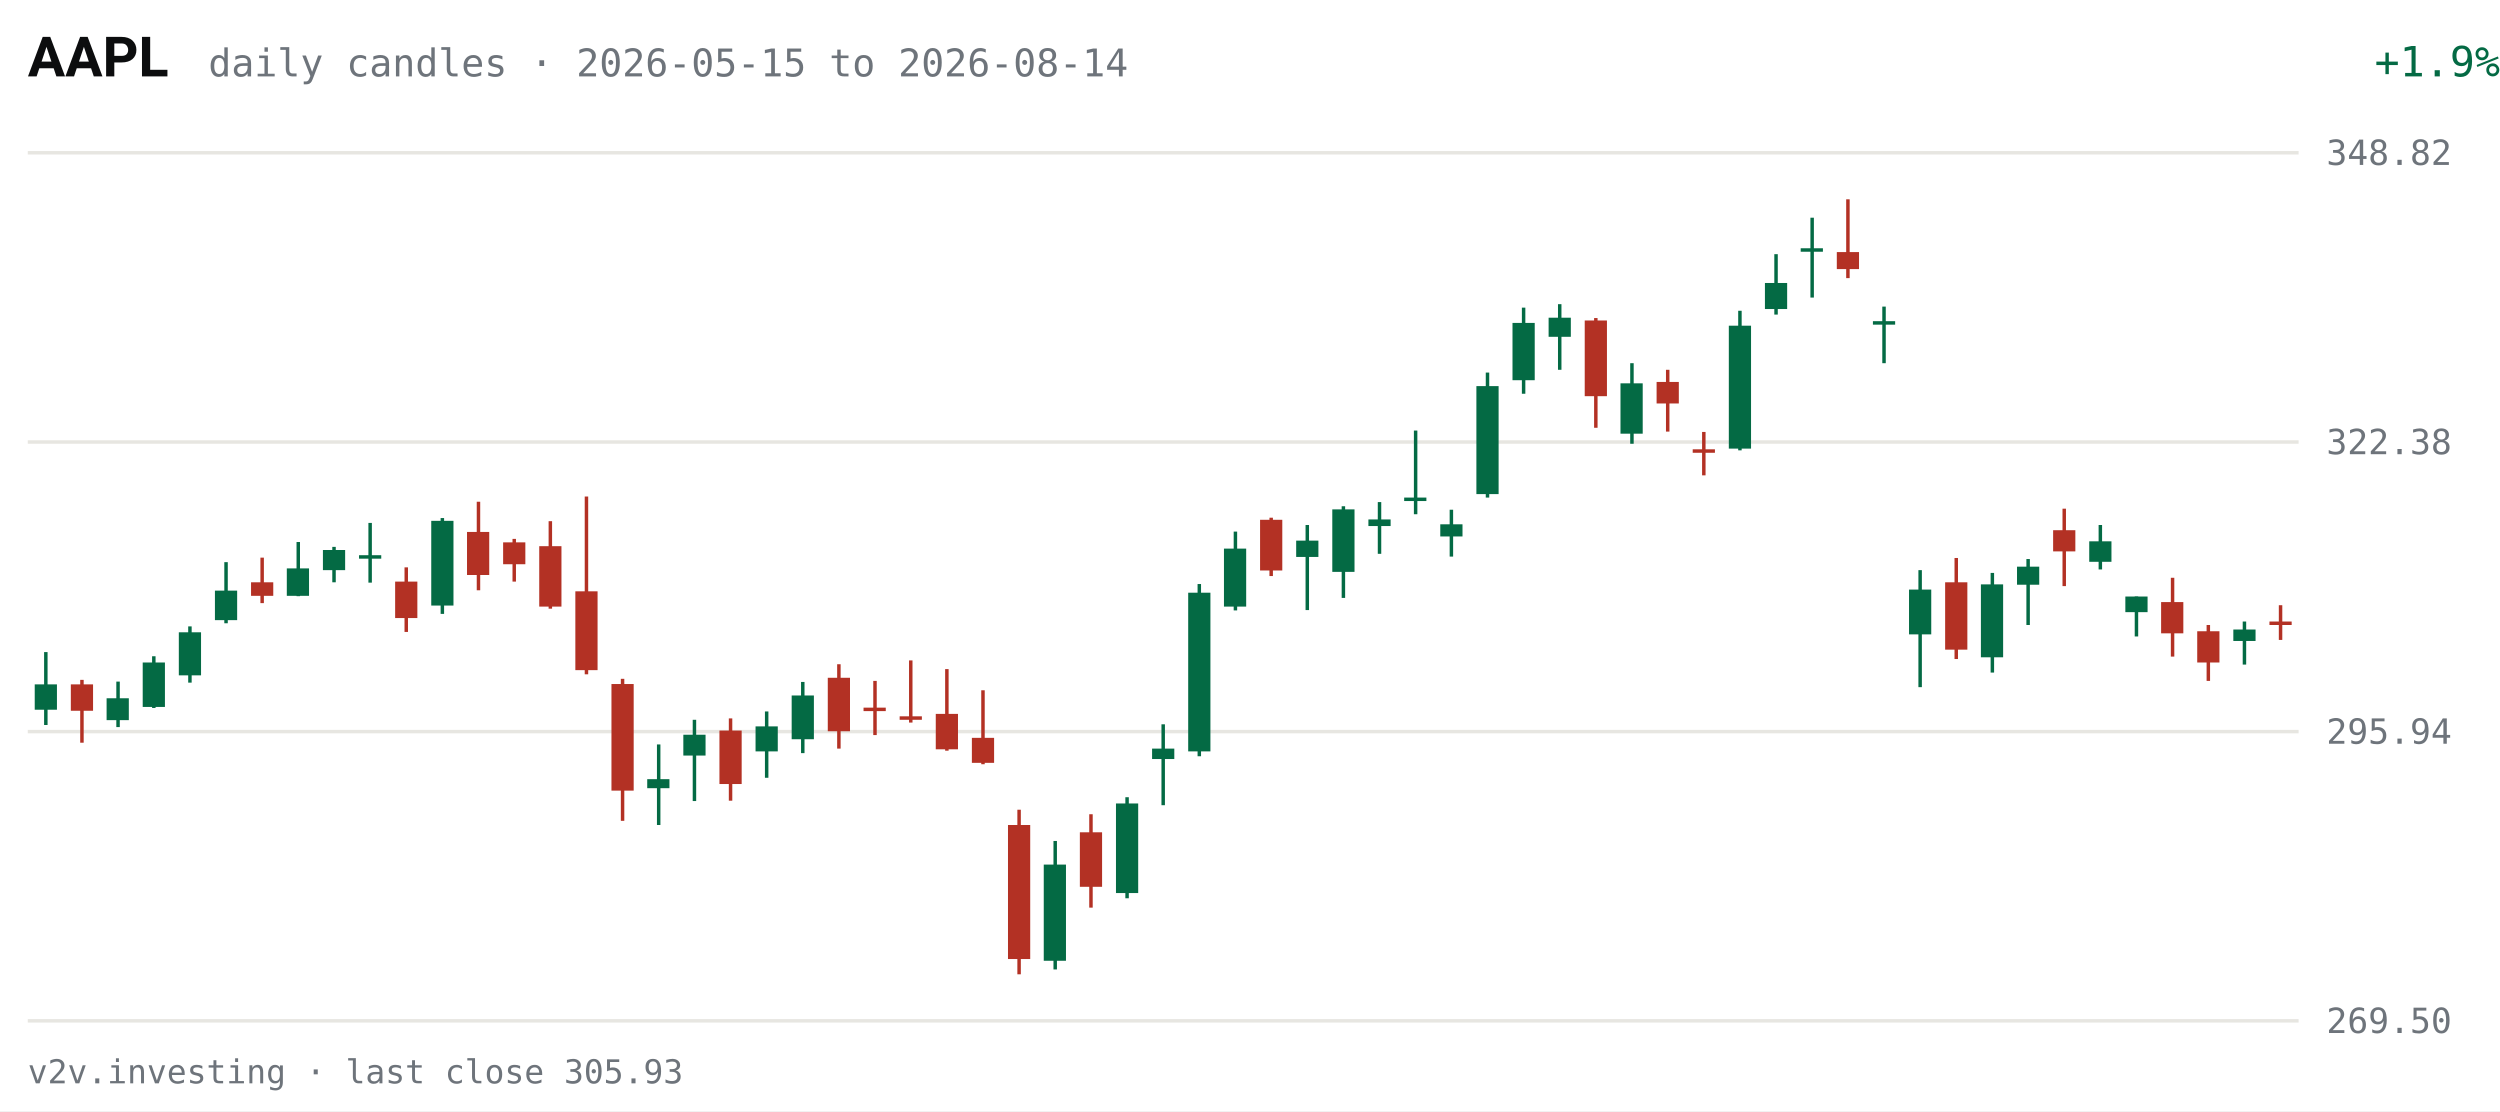
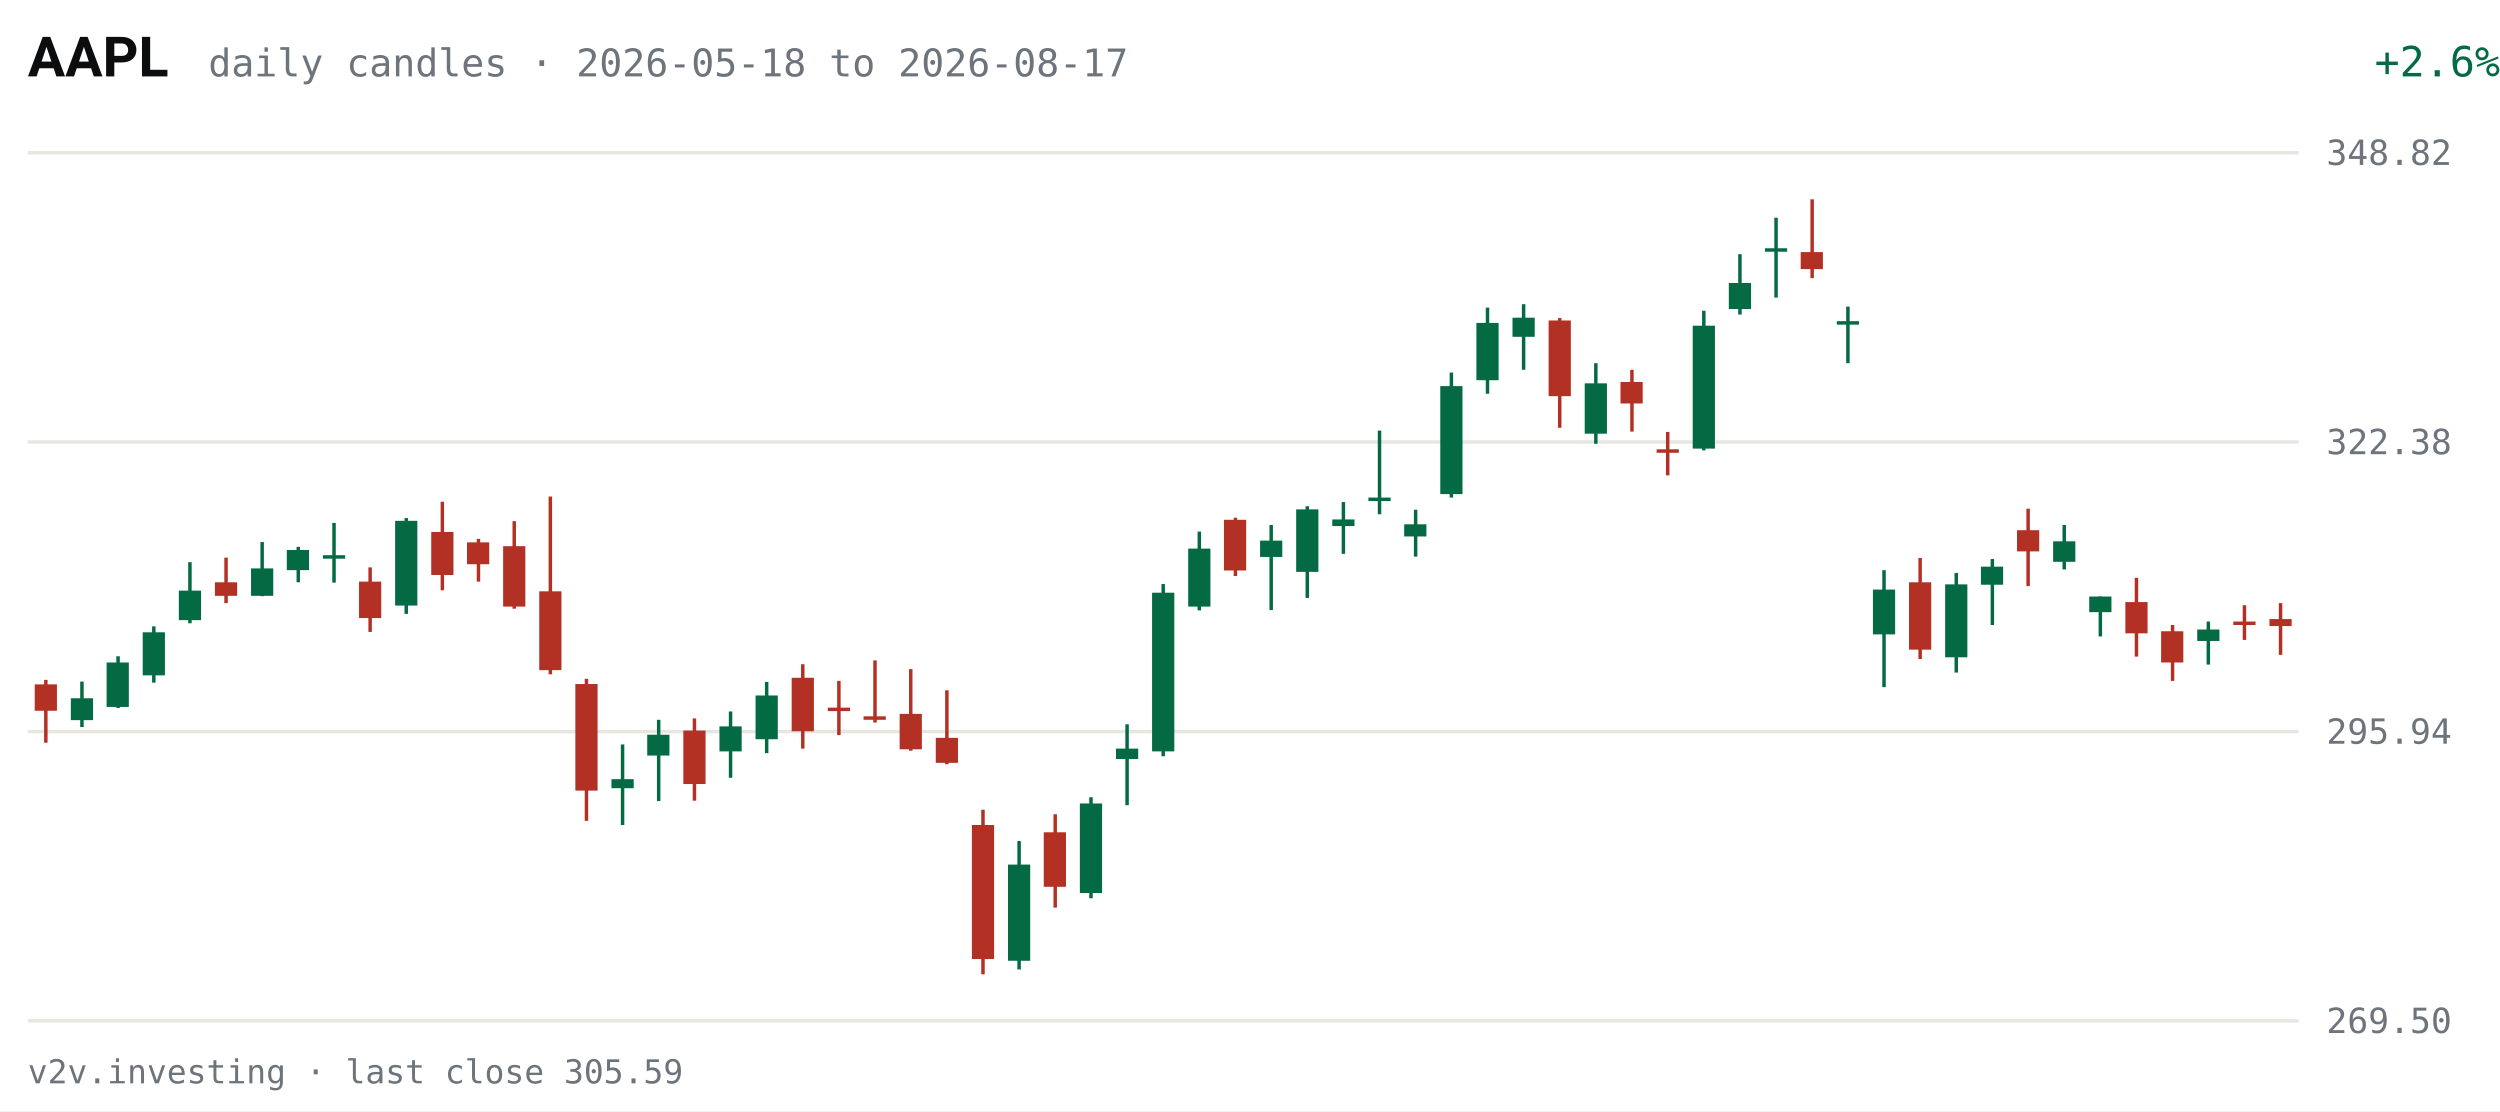
<svg xmlns="http://www.w3.org/2000/svg" viewBox="0 0 720 320" width="720" height="320" role="img" aria-label="AAPL daily candles, last 63 sessions">
  <rect width="720" height="320" fill="#FFFFFF" />
  <text x="8" y="22" fill="#0C0D0E" font-size="16" font-weight="600" font-family="system-ui,-apple-system,Segoe UI,Roboto,sans-serif">AAPL</text>
-   <text x="60" y="22" fill="#6E747B" font-size="11" font-family="ui-monospace,SFMono-Regular,Menlo,Consolas,monospace">daily candles · 2026-05-15 to 2026-08-14</text>
-   <text x="670" y="22" fill="#046A44" font-size="12" text-anchor="end" font-family="ui-monospace,SFMono-Regular,Menlo,Consolas,monospace" transform="translate(50,0)">+1.9%</text>
+   <text x="60" y="22" fill="#6E747B" font-size="11" font-family="ui-monospace,SFMono-Regular,Menlo,Consolas,monospace">daily candles · 2026-05-18 to 2026-08-17</text>
+   <text x="670" y="22" fill="#046A44" font-size="12" text-anchor="end" font-family="ui-monospace,SFMono-Regular,Menlo,Consolas,monospace" transform="translate(50,0)">+2.6%</text>
  <g font-family="ui-monospace,SFMono-Regular,Menlo,Consolas,monospace">
    <line x1="8" y1="294.0" x2="662" y2="294.0" stroke="#E7E6E1" stroke-width="1" />
    <text x="670" y="297.5" fill="#6E747B" font-size="10">269.50</text>
    <line x1="8" y1="210.7" x2="662" y2="210.7" stroke="#E7E6E1" stroke-width="1" />
    <text x="670" y="214.2" fill="#6E747B" font-size="10">295.94</text>
    <line x1="8" y1="127.3" x2="662" y2="127.3" stroke="#E7E6E1" stroke-width="1" />
    <text x="670" y="130.8" fill="#6E747B" font-size="10">322.38</text>
    <line x1="8" y1="44.0" x2="662" y2="44.0" stroke="#E7E6E1" stroke-width="1" />
    <text x="670" y="47.5" fill="#6E747B" font-size="10">348.82</text>
-     <line x1="13.2" y1="187.8" x2="13.2" y2="208.8" stroke="#046A44" stroke-width="1" />
-     <rect x="10.0" y="197.1" width="6.4" height="7.3" fill="#046A44" />
-     <line x1="23.6" y1="195.8" x2="23.6" y2="213.9" stroke="#B33124" stroke-width="1" />
-     <rect x="20.4" y="197.1" width="6.4" height="7.6" fill="#B33124" />
-     <line x1="34.0" y1="196.3" x2="34.0" y2="209.4" stroke="#046A44" stroke-width="1" />
-     <rect x="30.7" y="201.1" width="6.4" height="6.3" fill="#046A44" />
-     <line x1="44.3" y1="189.0" x2="44.3" y2="203.9" stroke="#046A44" stroke-width="1" />
-     <rect x="41.1" y="190.8" width="6.4" height="12.8" fill="#046A44" />
-     <line x1="54.7" y1="180.4" x2="54.7" y2="196.6" stroke="#046A44" stroke-width="1" />
-     <rect x="51.5" y="182.1" width="6.4" height="12.4" fill="#046A44" />
-     <line x1="65.1" y1="161.9" x2="65.1" y2="179.5" stroke="#046A44" stroke-width="1" />
-     <rect x="61.9" y="170.1" width="6.4" height="8.5" fill="#046A44" />
-     <line x1="75.5" y1="160.6" x2="75.5" y2="173.7" stroke="#B33124" stroke-width="1" />
-     <rect x="72.3" y="167.7" width="6.4" height="3.9" fill="#B33124" />
-     <line x1="85.9" y1="156.1" x2="85.9" y2="171.7" stroke="#046A44" stroke-width="1" />
-     <rect x="82.6" y="163.7" width="6.4" height="7.9" fill="#046A44" />
-     <line x1="96.2" y1="157.5" x2="96.2" y2="167.7" stroke="#046A44" stroke-width="1" />
-     <rect x="93.0" y="158.4" width="6.4" height="5.8" fill="#046A44" />
-     <line x1="106.6" y1="150.6" x2="106.6" y2="167.8" stroke="#046A44" stroke-width="1" />
-     <rect x="103.4" y="159.9" width="6.4" height="1.0" fill="#046A44" />
-     <line x1="117.0" y1="163.4" x2="117.0" y2="182.0" stroke="#B33124" stroke-width="1" />
-     <rect x="113.8" y="167.5" width="6.4" height="10.5" fill="#B33124" />
-     <line x1="127.4" y1="149.2" x2="127.4" y2="176.8" stroke="#046A44" stroke-width="1" />
-     <rect x="124.2" y="150.0" width="6.4" height="24.4" fill="#046A44" />
-     <line x1="137.8" y1="144.5" x2="137.8" y2="170.0" stroke="#B33124" stroke-width="1" />
-     <rect x="134.5" y="153.2" width="6.4" height="12.4" fill="#B33124" />
-     <line x1="148.1" y1="155.2" x2="148.1" y2="167.5" stroke="#B33124" stroke-width="1" />
-     <rect x="144.9" y="156.2" width="6.4" height="6.3" fill="#B33124" />
-     <line x1="158.5" y1="150.1" x2="158.5" y2="175.3" stroke="#B33124" stroke-width="1" />
-     <rect x="155.3" y="157.3" width="6.4" height="17.4" fill="#B33124" />
-     <line x1="168.9" y1="143.0" x2="168.9" y2="194.2" stroke="#B33124" stroke-width="1" />
-     <rect x="165.7" y="170.3" width="6.4" height="22.7" fill="#B33124" />
-     <line x1="179.3" y1="195.5" x2="179.3" y2="236.4" stroke="#B33124" stroke-width="1" />
-     <rect x="176.1" y="197.0" width="6.4" height="30.7" fill="#B33124" />
-     <line x1="189.7" y1="214.4" x2="189.7" y2="237.6" stroke="#046A44" stroke-width="1" />
-     <rect x="186.4" y="224.4" width="6.4" height="2.6" fill="#046A44" />
-     <line x1="200.0" y1="207.3" x2="200.0" y2="230.7" stroke="#046A44" stroke-width="1" />
-     <rect x="196.8" y="211.6" width="6.4" height="6.0" fill="#046A44" />
-     <line x1="210.4" y1="206.9" x2="210.4" y2="230.6" stroke="#B33124" stroke-width="1" />
-     <rect x="207.2" y="210.4" width="6.4" height="15.4" fill="#B33124" />
-     <line x1="220.8" y1="204.9" x2="220.8" y2="224.0" stroke="#046A44" stroke-width="1" />
-     <rect x="217.6" y="209.2" width="6.4" height="7.2" fill="#046A44" />
-     <line x1="231.2" y1="196.4" x2="231.2" y2="216.9" stroke="#046A44" stroke-width="1" />
-     <rect x="228.0" y="200.3" width="6.4" height="12.6" fill="#046A44" />
-     <line x1="241.6" y1="191.3" x2="241.6" y2="215.6" stroke="#B33124" stroke-width="1" />
-     <rect x="238.4" y="195.2" width="6.4" height="15.4" fill="#B33124" />
-     <line x1="252.0" y1="196.1" x2="252.0" y2="211.7" stroke="#B33124" stroke-width="1" />
-     <rect x="248.7" y="203.8" width="6.4" height="1.0" fill="#B33124" />
-     <line x1="262.3" y1="190.2" x2="262.3" y2="208.1" stroke="#B33124" stroke-width="1" />
-     <rect x="259.1" y="206.3" width="6.4" height="1.0" fill="#B33124" />
-     <line x1="272.7" y1="192.7" x2="272.7" y2="216.2" stroke="#B33124" stroke-width="1" />
-     <rect x="269.5" y="205.6" width="6.4" height="10.2" fill="#B33124" />
-     <line x1="283.1" y1="198.8" x2="283.1" y2="220.1" stroke="#B33124" stroke-width="1" />
-     <rect x="279.9" y="212.5" width="6.4" height="7.2" fill="#B33124" />
-     <line x1="293.5" y1="233.2" x2="293.5" y2="280.6" stroke="#B33124" stroke-width="1" />
-     <rect x="290.3" y="237.6" width="6.4" height="38.6" fill="#B33124" />
-     <line x1="303.9" y1="242.2" x2="303.9" y2="279.2" stroke="#046A44" stroke-width="1" />
-     <rect x="300.6" y="249.0" width="6.4" height="27.7" fill="#046A44" />
-     <line x1="314.2" y1="234.5" x2="314.2" y2="261.4" stroke="#B33124" stroke-width="1" />
-     <rect x="311.0" y="239.7" width="6.4" height="15.7" fill="#B33124" />
-     <line x1="324.6" y1="229.6" x2="324.6" y2="258.7" stroke="#046A44" stroke-width="1" />
-     <rect x="321.4" y="231.4" width="6.4" height="25.8" fill="#046A44" />
-     <line x1="335.0" y1="208.6" x2="335.0" y2="231.9" stroke="#046A44" stroke-width="1" />
-     <rect x="331.8" y="215.6" width="6.4" height="3.0" fill="#046A44" />
-     <line x1="345.4" y1="168.2" x2="345.4" y2="217.8" stroke="#046A44" stroke-width="1" />
-     <rect x="342.2" y="170.7" width="6.4" height="45.7" fill="#046A44" />
-     <line x1="355.8" y1="153.1" x2="355.8" y2="175.8" stroke="#046A44" stroke-width="1" />
-     <rect x="352.5" y="158.0" width="6.4" height="16.7" fill="#046A44" />
-     <line x1="366.1" y1="149.1" x2="366.1" y2="165.9" stroke="#B33124" stroke-width="1" />
-     <rect x="362.9" y="149.7" width="6.4" height="14.6" fill="#B33124" />
-     <line x1="376.5" y1="151.2" x2="376.5" y2="175.7" stroke="#046A44" stroke-width="1" />
-     <rect x="373.3" y="155.7" width="6.4" height="4.7" fill="#046A44" />
-     <line x1="386.9" y1="145.8" x2="386.9" y2="172.2" stroke="#046A44" stroke-width="1" />
-     <rect x="383.7" y="146.7" width="6.4" height="18.0" fill="#046A44" />
-     <line x1="397.3" y1="144.6" x2="397.3" y2="159.5" stroke="#046A44" stroke-width="1" />
-     <rect x="394.1" y="149.6" width="6.4" height="1.9" fill="#046A44" />
-     <line x1="407.7" y1="124.0" x2="407.7" y2="148.1" stroke="#046A44" stroke-width="1" />
-     <rect x="404.4" y="143.3" width="6.4" height="1.0" fill="#046A44" />
-     <line x1="418.0" y1="146.8" x2="418.0" y2="160.3" stroke="#046A44" stroke-width="1" />
-     <rect x="414.8" y="151.0" width="6.4" height="3.5" fill="#046A44" />
-     <line x1="428.4" y1="107.3" x2="428.4" y2="143.3" stroke="#046A44" stroke-width="1" />
-     <rect x="425.2" y="111.2" width="6.4" height="31.1" fill="#046A44" />
-     <line x1="438.8" y1="88.6" x2="438.8" y2="113.4" stroke="#046A44" stroke-width="1" />
-     <rect x="435.6" y="93.0" width="6.4" height="16.5" fill="#046A44" />
-     <line x1="449.2" y1="87.6" x2="449.2" y2="106.5" stroke="#046A44" stroke-width="1" />
-     <rect x="446.0" y="91.5" width="6.4" height="5.5" fill="#046A44" />
-     <line x1="459.6" y1="91.6" x2="459.6" y2="123.2" stroke="#B33124" stroke-width="1" />
-     <rect x="456.4" y="92.3" width="6.4" height="21.8" fill="#B33124" />
-     <line x1="470.0" y1="104.6" x2="470.0" y2="127.8" stroke="#046A44" stroke-width="1" />
-     <rect x="466.7" y="110.4" width="6.4" height="14.5" fill="#046A44" />
-     <line x1="480.3" y1="106.5" x2="480.3" y2="124.3" stroke="#B33124" stroke-width="1" />
-     <rect x="477.1" y="110.0" width="6.4" height="6.2" fill="#B33124" />
-     <line x1="490.7" y1="124.4" x2="490.7" y2="136.9" stroke="#B33124" stroke-width="1" />
-     <rect x="487.5" y="129.4" width="6.4" height="1.0" fill="#B33124" />
-     <line x1="501.1" y1="89.5" x2="501.1" y2="129.7" stroke="#046A44" stroke-width="1" />
-     <rect x="497.9" y="93.8" width="6.4" height="35.4" fill="#046A44" />
-     <line x1="511.5" y1="73.2" x2="511.5" y2="90.6" stroke="#046A44" stroke-width="1" />
-     <rect x="508.3" y="81.5" width="6.4" height="7.5" fill="#046A44" />
-     <line x1="521.9" y1="62.7" x2="521.9" y2="85.7" stroke="#046A44" stroke-width="1" />
-     <rect x="518.6" y="71.5" width="6.4" height="1.0" fill="#046A44" />
-     <line x1="532.2" y1="57.4" x2="532.2" y2="80.1" stroke="#B33124" stroke-width="1" />
-     <rect x="529.0" y="72.6" width="6.4" height="4.9" fill="#B33124" />
-     <line x1="542.6" y1="88.3" x2="542.6" y2="104.6" stroke="#046A44" stroke-width="1" />
-     <rect x="539.4" y="92.5" width="6.4" height="1.0" fill="#046A44" />
-     <line x1="553.0" y1="164.2" x2="553.0" y2="197.9" stroke="#046A44" stroke-width="1" />
-     <rect x="549.8" y="169.8" width="6.4" height="12.9" fill="#046A44" />
-     <line x1="563.4" y1="160.7" x2="563.4" y2="189.8" stroke="#B33124" stroke-width="1" />
-     <rect x="560.2" y="167.7" width="6.4" height="19.4" fill="#B33124" />
-     <line x1="573.8" y1="165.0" x2="573.8" y2="193.7" stroke="#046A44" stroke-width="1" />
-     <rect x="570.5" y="168.3" width="6.4" height="21.0" fill="#046A44" />
-     <line x1="584.1" y1="161.0" x2="584.1" y2="180.0" stroke="#046A44" stroke-width="1" />
-     <rect x="580.9" y="163.2" width="6.4" height="5.2" fill="#046A44" />
-     <line x1="594.5" y1="146.5" x2="594.5" y2="168.8" stroke="#B33124" stroke-width="1" />
-     <rect x="591.3" y="152.7" width="6.4" height="6.1" fill="#B33124" />
-     <line x1="604.9" y1="151.2" x2="604.9" y2="164.0" stroke="#046A44" stroke-width="1" />
-     <rect x="601.7" y="155.9" width="6.4" height="5.9" fill="#046A44" />
-     <line x1="615.3" y1="171.8" x2="615.3" y2="183.3" stroke="#046A44" stroke-width="1" />
-     <rect x="612.1" y="171.8" width="6.4" height="4.5" fill="#046A44" />
-     <line x1="625.7" y1="166.4" x2="625.7" y2="189.1" stroke="#B33124" stroke-width="1" />
-     <rect x="622.4" y="173.4" width="6.4" height="9.0" fill="#B33124" />
-     <line x1="636.0" y1="180.0" x2="636.0" y2="196.1" stroke="#B33124" stroke-width="1" />
-     <rect x="632.8" y="181.8" width="6.4" height="9.0" fill="#B33124" />
-     <line x1="646.4" y1="179.0" x2="646.4" y2="191.4" stroke="#046A44" stroke-width="1" />
-     <rect x="643.2" y="181.3" width="6.4" height="3.3" fill="#046A44" />
-     <line x1="656.8" y1="174.3" x2="656.8" y2="184.3" stroke="#B33124" stroke-width="1" />
-     <rect x="653.6" y="179.0" width="6.4" height="1.0" fill="#B33124" />
+     <line x1="13.2" y1="195.8" x2="13.2" y2="213.9" stroke="#B33124" stroke-width="1" />
+     <rect x="10.0" y="197.1" width="6.4" height="7.6" fill="#B33124" />
+     <line x1="23.6" y1="196.3" x2="23.6" y2="209.4" stroke="#046A44" stroke-width="1" />
+     <rect x="20.4" y="201.1" width="6.4" height="6.3" fill="#046A44" />
+     <line x1="34.0" y1="189.0" x2="34.0" y2="203.9" stroke="#046A44" stroke-width="1" />
+     <rect x="30.7" y="190.8" width="6.4" height="12.8" fill="#046A44" />
+     <line x1="44.3" y1="180.4" x2="44.3" y2="196.6" stroke="#046A44" stroke-width="1" />
+     <rect x="41.1" y="182.1" width="6.4" height="12.4" fill="#046A44" />
+     <line x1="54.7" y1="161.9" x2="54.7" y2="179.5" stroke="#046A44" stroke-width="1" />
+     <rect x="51.5" y="170.1" width="6.4" height="8.5" fill="#046A44" />
+     <line x1="65.1" y1="160.6" x2="65.1" y2="173.7" stroke="#B33124" stroke-width="1" />
+     <rect x="61.9" y="167.7" width="6.4" height="3.9" fill="#B33124" />
+     <line x1="75.5" y1="156.1" x2="75.5" y2="171.7" stroke="#046A44" stroke-width="1" />
+     <rect x="72.3" y="163.7" width="6.4" height="7.9" fill="#046A44" />
+     <line x1="85.9" y1="157.5" x2="85.9" y2="167.7" stroke="#046A44" stroke-width="1" />
+     <rect x="82.6" y="158.4" width="6.4" height="5.8" fill="#046A44" />
+     <line x1="96.2" y1="150.6" x2="96.2" y2="167.8" stroke="#046A44" stroke-width="1" />
+     <rect x="93.0" y="159.9" width="6.4" height="1.0" fill="#046A44" />
+     <line x1="106.6" y1="163.4" x2="106.6" y2="182.0" stroke="#B33124" stroke-width="1" />
+     <rect x="103.4" y="167.5" width="6.4" height="10.5" fill="#B33124" />
+     <line x1="117.0" y1="149.2" x2="117.0" y2="176.8" stroke="#046A44" stroke-width="1" />
+     <rect x="113.8" y="150.0" width="6.4" height="24.4" fill="#046A44" />
+     <line x1="127.4" y1="144.5" x2="127.4" y2="170.0" stroke="#B33124" stroke-width="1" />
+     <rect x="124.2" y="153.2" width="6.4" height="12.4" fill="#B33124" />
+     <line x1="137.8" y1="155.2" x2="137.8" y2="167.5" stroke="#B33124" stroke-width="1" />
+     <rect x="134.5" y="156.2" width="6.4" height="6.3" fill="#B33124" />
+     <line x1="148.1" y1="150.1" x2="148.1" y2="175.3" stroke="#B33124" stroke-width="1" />
+     <rect x="144.9" y="157.3" width="6.4" height="17.4" fill="#B33124" />
+     <line x1="158.5" y1="143.0" x2="158.5" y2="194.2" stroke="#B33124" stroke-width="1" />
+     <rect x="155.3" y="170.3" width="6.4" height="22.7" fill="#B33124" />
+     <line x1="168.9" y1="195.5" x2="168.9" y2="236.4" stroke="#B33124" stroke-width="1" />
+     <rect x="165.7" y="197.0" width="6.4" height="30.7" fill="#B33124" />
+     <line x1="179.3" y1="214.4" x2="179.3" y2="237.6" stroke="#046A44" stroke-width="1" />
+     <rect x="176.1" y="224.4" width="6.4" height="2.6" fill="#046A44" />
+     <line x1="189.7" y1="207.3" x2="189.7" y2="230.7" stroke="#046A44" stroke-width="1" />
+     <rect x="186.4" y="211.6" width="6.4" height="6.0" fill="#046A44" />
+     <line x1="200.0" y1="206.9" x2="200.0" y2="230.6" stroke="#B33124" stroke-width="1" />
+     <rect x="196.8" y="210.4" width="6.4" height="15.4" fill="#B33124" />
+     <line x1="210.4" y1="204.9" x2="210.4" y2="224.0" stroke="#046A44" stroke-width="1" />
+     <rect x="207.2" y="209.2" width="6.4" height="7.2" fill="#046A44" />
+     <line x1="220.8" y1="196.4" x2="220.8" y2="216.9" stroke="#046A44" stroke-width="1" />
+     <rect x="217.6" y="200.3" width="6.4" height="12.6" fill="#046A44" />
+     <line x1="231.2" y1="191.3" x2="231.2" y2="215.6" stroke="#B33124" stroke-width="1" />
+     <rect x="228.0" y="195.2" width="6.4" height="15.4" fill="#B33124" />
+     <line x1="241.6" y1="196.1" x2="241.6" y2="211.7" stroke="#B33124" stroke-width="1" />
+     <rect x="238.4" y="203.8" width="6.4" height="1.0" fill="#B33124" />
+     <line x1="252.0" y1="190.2" x2="252.0" y2="208.1" stroke="#B33124" stroke-width="1" />
+     <rect x="248.7" y="206.3" width="6.4" height="1.0" fill="#B33124" />
+     <line x1="262.3" y1="192.7" x2="262.3" y2="216.2" stroke="#B33124" stroke-width="1" />
+     <rect x="259.1" y="205.6" width="6.4" height="10.2" fill="#B33124" />
+     <line x1="272.7" y1="198.8" x2="272.7" y2="220.1" stroke="#B33124" stroke-width="1" />
+     <rect x="269.5" y="212.5" width="6.4" height="7.2" fill="#B33124" />
+     <line x1="283.1" y1="233.2" x2="283.1" y2="280.6" stroke="#B33124" stroke-width="1" />
+     <rect x="279.9" y="237.6" width="6.4" height="38.6" fill="#B33124" />
+     <line x1="293.5" y1="242.2" x2="293.5" y2="279.2" stroke="#046A44" stroke-width="1" />
+     <rect x="290.3" y="249.0" width="6.4" height="27.7" fill="#046A44" />
+     <line x1="303.9" y1="234.5" x2="303.9" y2="261.4" stroke="#B33124" stroke-width="1" />
+     <rect x="300.6" y="239.7" width="6.4" height="15.7" fill="#B33124" />
+     <line x1="314.2" y1="229.6" x2="314.2" y2="258.7" stroke="#046A44" stroke-width="1" />
+     <rect x="311.0" y="231.4" width="6.4" height="25.8" fill="#046A44" />
+     <line x1="324.6" y1="208.6" x2="324.6" y2="231.9" stroke="#046A44" stroke-width="1" />
+     <rect x="321.4" y="215.6" width="6.4" height="3.0" fill="#046A44" />
+     <line x1="335.0" y1="168.2" x2="335.0" y2="217.8" stroke="#046A44" stroke-width="1" />
+     <rect x="331.8" y="170.7" width="6.4" height="45.7" fill="#046A44" />
+     <line x1="345.4" y1="153.1" x2="345.4" y2="175.8" stroke="#046A44" stroke-width="1" />
+     <rect x="342.2" y="158.0" width="6.4" height="16.7" fill="#046A44" />
+     <line x1="355.8" y1="149.1" x2="355.8" y2="165.9" stroke="#B33124" stroke-width="1" />
+     <rect x="352.5" y="149.7" width="6.4" height="14.6" fill="#B33124" />
+     <line x1="366.1" y1="151.2" x2="366.1" y2="175.7" stroke="#046A44" stroke-width="1" />
+     <rect x="362.9" y="155.7" width="6.4" height="4.7" fill="#046A44" />
+     <line x1="376.5" y1="145.8" x2="376.5" y2="172.2" stroke="#046A44" stroke-width="1" />
+     <rect x="373.3" y="146.7" width="6.4" height="18.0" fill="#046A44" />
+     <line x1="386.9" y1="144.6" x2="386.9" y2="159.5" stroke="#046A44" stroke-width="1" />
+     <rect x="383.7" y="149.6" width="6.4" height="1.9" fill="#046A44" />
+     <line x1="397.3" y1="124.0" x2="397.3" y2="148.1" stroke="#046A44" stroke-width="1" />
+     <rect x="394.1" y="143.3" width="6.4" height="1.0" fill="#046A44" />
+     <line x1="407.7" y1="146.8" x2="407.7" y2="160.3" stroke="#046A44" stroke-width="1" />
+     <rect x="404.4" y="151.0" width="6.4" height="3.5" fill="#046A44" />
+     <line x1="418.0" y1="107.3" x2="418.0" y2="143.3" stroke="#046A44" stroke-width="1" />
+     <rect x="414.8" y="111.2" width="6.4" height="31.1" fill="#046A44" />
+     <line x1="428.4" y1="88.6" x2="428.4" y2="113.4" stroke="#046A44" stroke-width="1" />
+     <rect x="425.2" y="93.0" width="6.4" height="16.5" fill="#046A44" />
+     <line x1="438.8" y1="87.6" x2="438.8" y2="106.5" stroke="#046A44" stroke-width="1" />
+     <rect x="435.6" y="91.5" width="6.4" height="5.5" fill="#046A44" />
+     <line x1="449.2" y1="91.6" x2="449.2" y2="123.2" stroke="#B33124" stroke-width="1" />
+     <rect x="446.0" y="92.3" width="6.4" height="21.8" fill="#B33124" />
+     <line x1="459.6" y1="104.6" x2="459.6" y2="127.8" stroke="#046A44" stroke-width="1" />
+     <rect x="456.4" y="110.4" width="6.4" height="14.5" fill="#046A44" />
+     <line x1="470.0" y1="106.5" x2="470.0" y2="124.3" stroke="#B33124" stroke-width="1" />
+     <rect x="466.7" y="110.0" width="6.4" height="6.2" fill="#B33124" />
+     <line x1="480.3" y1="124.4" x2="480.3" y2="136.9" stroke="#B33124" stroke-width="1" />
+     <rect x="477.1" y="129.4" width="6.4" height="1.0" fill="#B33124" />
+     <line x1="490.7" y1="89.5" x2="490.7" y2="129.7" stroke="#046A44" stroke-width="1" />
+     <rect x="487.5" y="93.8" width="6.4" height="35.4" fill="#046A44" />
+     <line x1="501.1" y1="73.2" x2="501.1" y2="90.6" stroke="#046A44" stroke-width="1" />
+     <rect x="497.9" y="81.5" width="6.4" height="7.5" fill="#046A44" />
+     <line x1="511.5" y1="62.7" x2="511.5" y2="85.7" stroke="#046A44" stroke-width="1" />
+     <rect x="508.3" y="71.5" width="6.4" height="1.0" fill="#046A44" />
+     <line x1="521.9" y1="57.4" x2="521.9" y2="80.1" stroke="#B33124" stroke-width="1" />
+     <rect x="518.6" y="72.6" width="6.4" height="4.9" fill="#B33124" />
+     <line x1="532.2" y1="88.3" x2="532.2" y2="104.6" stroke="#046A44" stroke-width="1" />
+     <rect x="529.0" y="92.5" width="6.4" height="1.0" fill="#046A44" />
+     <line x1="542.6" y1="164.2" x2="542.6" y2="197.9" stroke="#046A44" stroke-width="1" />
+     <rect x="539.4" y="169.8" width="6.4" height="12.9" fill="#046A44" />
+     <line x1="553.0" y1="160.7" x2="553.0" y2="189.8" stroke="#B33124" stroke-width="1" />
+     <rect x="549.8" y="167.7" width="6.4" height="19.4" fill="#B33124" />
+     <line x1="563.4" y1="165.0" x2="563.4" y2="193.7" stroke="#046A44" stroke-width="1" />
+     <rect x="560.2" y="168.3" width="6.4" height="21.0" fill="#046A44" />
+     <line x1="573.8" y1="161.0" x2="573.8" y2="180.0" stroke="#046A44" stroke-width="1" />
+     <rect x="570.5" y="163.2" width="6.4" height="5.2" fill="#046A44" />
+     <line x1="584.1" y1="146.5" x2="584.1" y2="168.8" stroke="#B33124" stroke-width="1" />
+     <rect x="580.9" y="152.7" width="6.4" height="6.1" fill="#B33124" />
+     <line x1="594.5" y1="151.2" x2="594.5" y2="164.0" stroke="#046A44" stroke-width="1" />
+     <rect x="591.3" y="155.9" width="6.4" height="5.9" fill="#046A44" />
+     <line x1="604.9" y1="171.8" x2="604.9" y2="183.3" stroke="#046A44" stroke-width="1" />
+     <rect x="601.7" y="171.8" width="6.4" height="4.5" fill="#046A44" />
+     <line x1="615.3" y1="166.4" x2="615.3" y2="189.1" stroke="#B33124" stroke-width="1" />
+     <rect x="612.1" y="173.4" width="6.4" height="9.0" fill="#B33124" />
+     <line x1="625.7" y1="180.0" x2="625.7" y2="196.1" stroke="#B33124" stroke-width="1" />
+     <rect x="622.4" y="181.8" width="6.4" height="9.0" fill="#B33124" />
+     <line x1="636.0" y1="179.0" x2="636.0" y2="191.4" stroke="#046A44" stroke-width="1" />
+     <rect x="632.8" y="181.3" width="6.4" height="3.3" fill="#046A44" />
+     <line x1="646.4" y1="174.3" x2="646.4" y2="184.3" stroke="#B33124" stroke-width="1" />
+     <rect x="643.2" y="179.0" width="6.4" height="1.0" fill="#B33124" />
+     <line x1="656.8" y1="173.7" x2="656.8" y2="188.6" stroke="#B33124" stroke-width="1" />
+     <rect x="653.6" y="178.3" width="6.4" height="2.0" fill="#B33124" />
  </g>
-   <text x="8" y="312" fill="#6E747B" font-size="9.5" font-family="ui-monospace,SFMono-Regular,Menlo,Consolas,monospace">v2v.investing · last close 305.93</text>
+   <text x="8" y="312" fill="#6E747B" font-size="9.5" font-family="ui-monospace,SFMono-Regular,Menlo,Consolas,monospace">v2v.investing · last close 305.59</text>
</svg>
